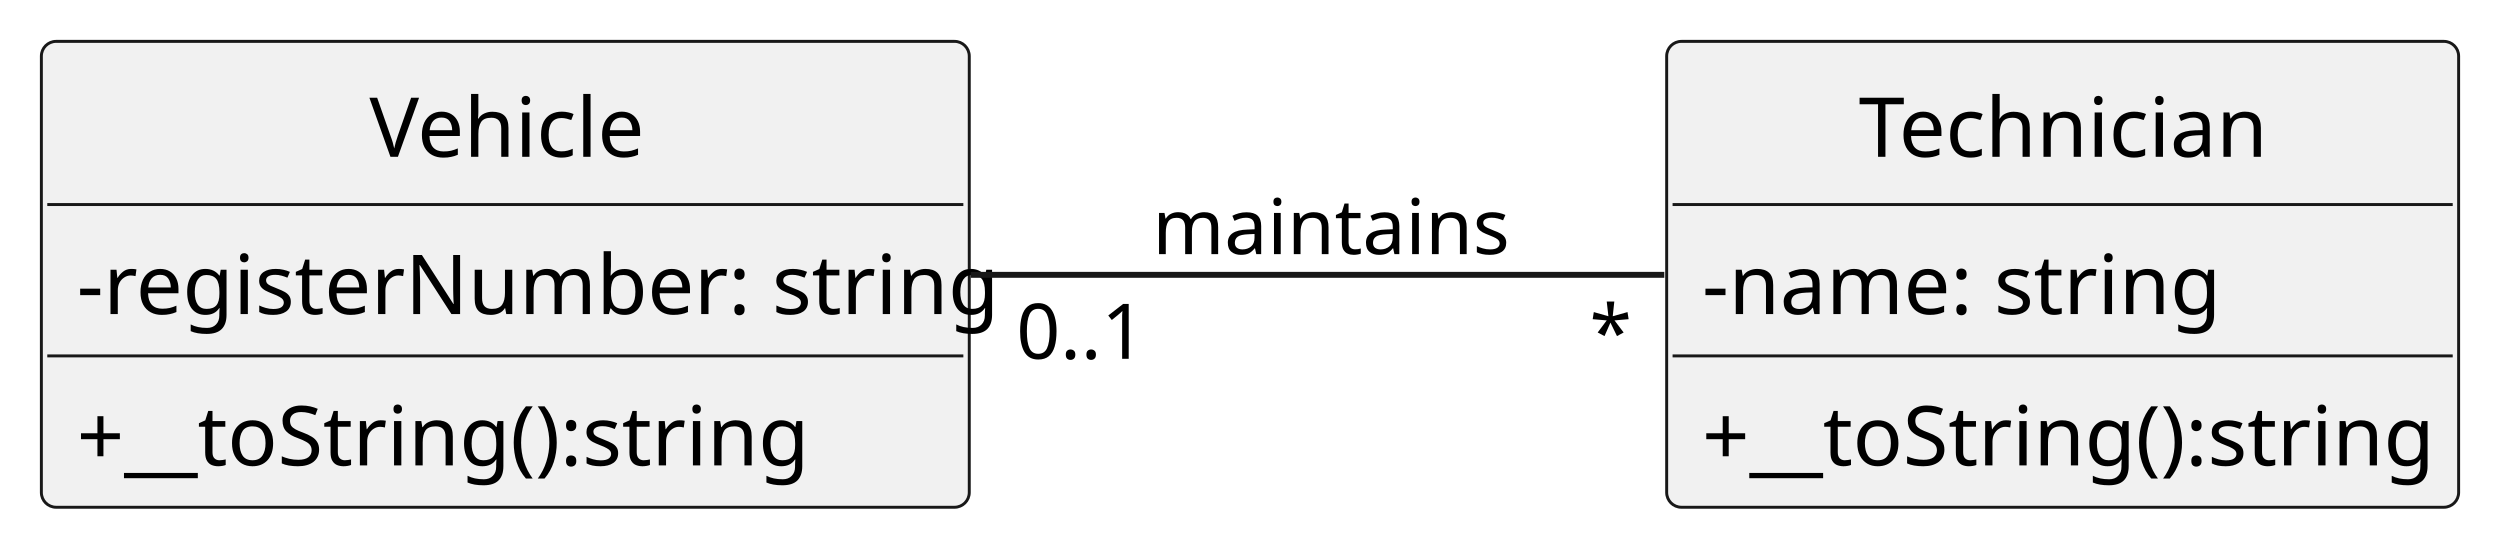
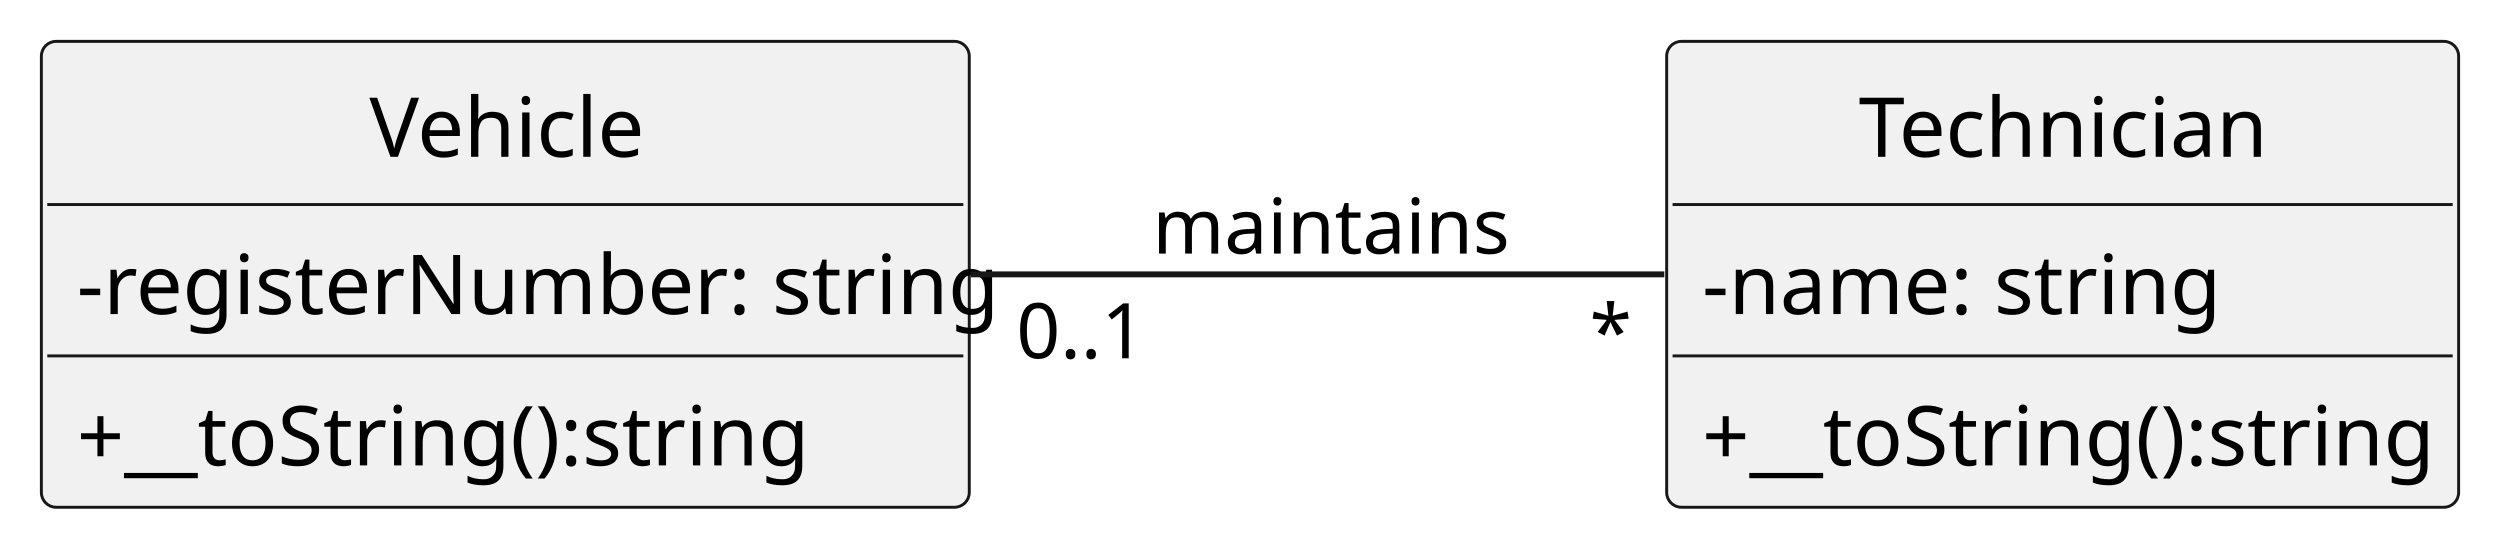
<svg xmlns="http://www.w3.org/2000/svg" contentStyleType="text/css" height="92px" preserveAspectRatio="none" style="width:423px;height:92px;background:#FFFFFF;" version="1.1" viewBox="0 0 423 92" width="423px" zoomAndPan="magnify">
  <defs />
  <g>
    <g id="elem_Vehicle">
      <rect codeLine="4" fill="#F1F1F1" height="78.828" id="Vehicle" rx="2.5" ry="2.5" style="stroke:#181818;stroke-width:0.5;" width="157" x="7" y="7" />
      <text fill="#000000" font-family="sans-serif" font-size="14" lengthAdjust="spacing" textLength="46" x="62.5" y="26.533">Vehicle</text>
      <line style="stroke:#181818;stroke-width:0.5;" x1="8" x2="163" y1="34.609" y2="34.609" />
      <text fill="#000000" font-family="sans-serif" font-size="14" lengthAdjust="spacing" textLength="145" x="13" y="53.143">-registerNumber: string</text>
      <line style="stroke:#181818;stroke-width:0.5;" x1="8" x2="163" y1="60.219" y2="60.219" />
      <text fill="#000000" font-family="sans-serif" font-size="14" lengthAdjust="spacing" textLength="122" x="13" y="78.752">+__toString():string</text>
    </g>
    <g id="elem_Technician">
      <rect codeLine="9" fill="#F1F1F1" height="78.828" id="Technician" rx="2.5" ry="2.5" style="stroke:#181818;stroke-width:0.5;" width="134" x="282" y="7" />
      <text fill="#000000" font-family="sans-serif" font-size="14" lengthAdjust="spacing" textLength="69" x="314.5" y="26.533">Technician</text>
      <line style="stroke:#181818;stroke-width:0.5;" x1="283" x2="415" y1="34.609" y2="34.609" />
      <text fill="#000000" font-family="sans-serif" font-size="14" lengthAdjust="spacing" textLength="83" x="288" y="53.143">-name: string</text>
      <line style="stroke:#181818;stroke-width:0.5;" x1="283" x2="415" y1="60.219" y2="60.219" />
      <text fill="#000000" font-family="sans-serif" font-size="14" lengthAdjust="spacing" textLength="122" x="288" y="78.752">+__toString():string</text>
    </g>
    <g id="link_Vehicle_Technician">
-       <path codeLine="14" d="M164.25,46.5 C201.59,46.5 245.87,46.5 281.6,46.5 " fill="none" id="Vehicle-Technician" style="stroke:#181818;stroke-width:1.0;" />
-       <text fill="#000000" font-family="sans-serif" font-size="13" lengthAdjust="spacing" textLength="56" x="195" y="42.995">maintains</text>
-       <text fill="#000000" font-family="sans-serif" font-size="13" lengthAdjust="spacing" textLength="22" x="171.963" y="60.705">0..1</text>
-       <text fill="#000000" font-family="sans-serif" font-size="13" lengthAdjust="spacing" textLength="5" x="268.955" y="60.899">*</text>
+       <path codeLine="14" d="M164.25,46.42 C201.59,46.42 245.87,46.42 281.6,46.42 " fill="none" id="Vehicle-Technician" style="stroke:#181818;stroke-width:1.0;" />
+       <text fill="#000000" font-family="sans-serif" font-size="13" lengthAdjust="spacing" textLength="56" x="195" y="42.915">maintains</text>
+       <text fill="#000000" font-family="sans-serif" font-size="13" lengthAdjust="spacing" textLength="22" x="171.963" y="60.618">0..1</text>
+       <text fill="#000000" font-family="sans-serif" font-size="13" lengthAdjust="spacing" textLength="5" x="268.955" y="60.81">*</text>
    </g>
  </g>
</svg>
